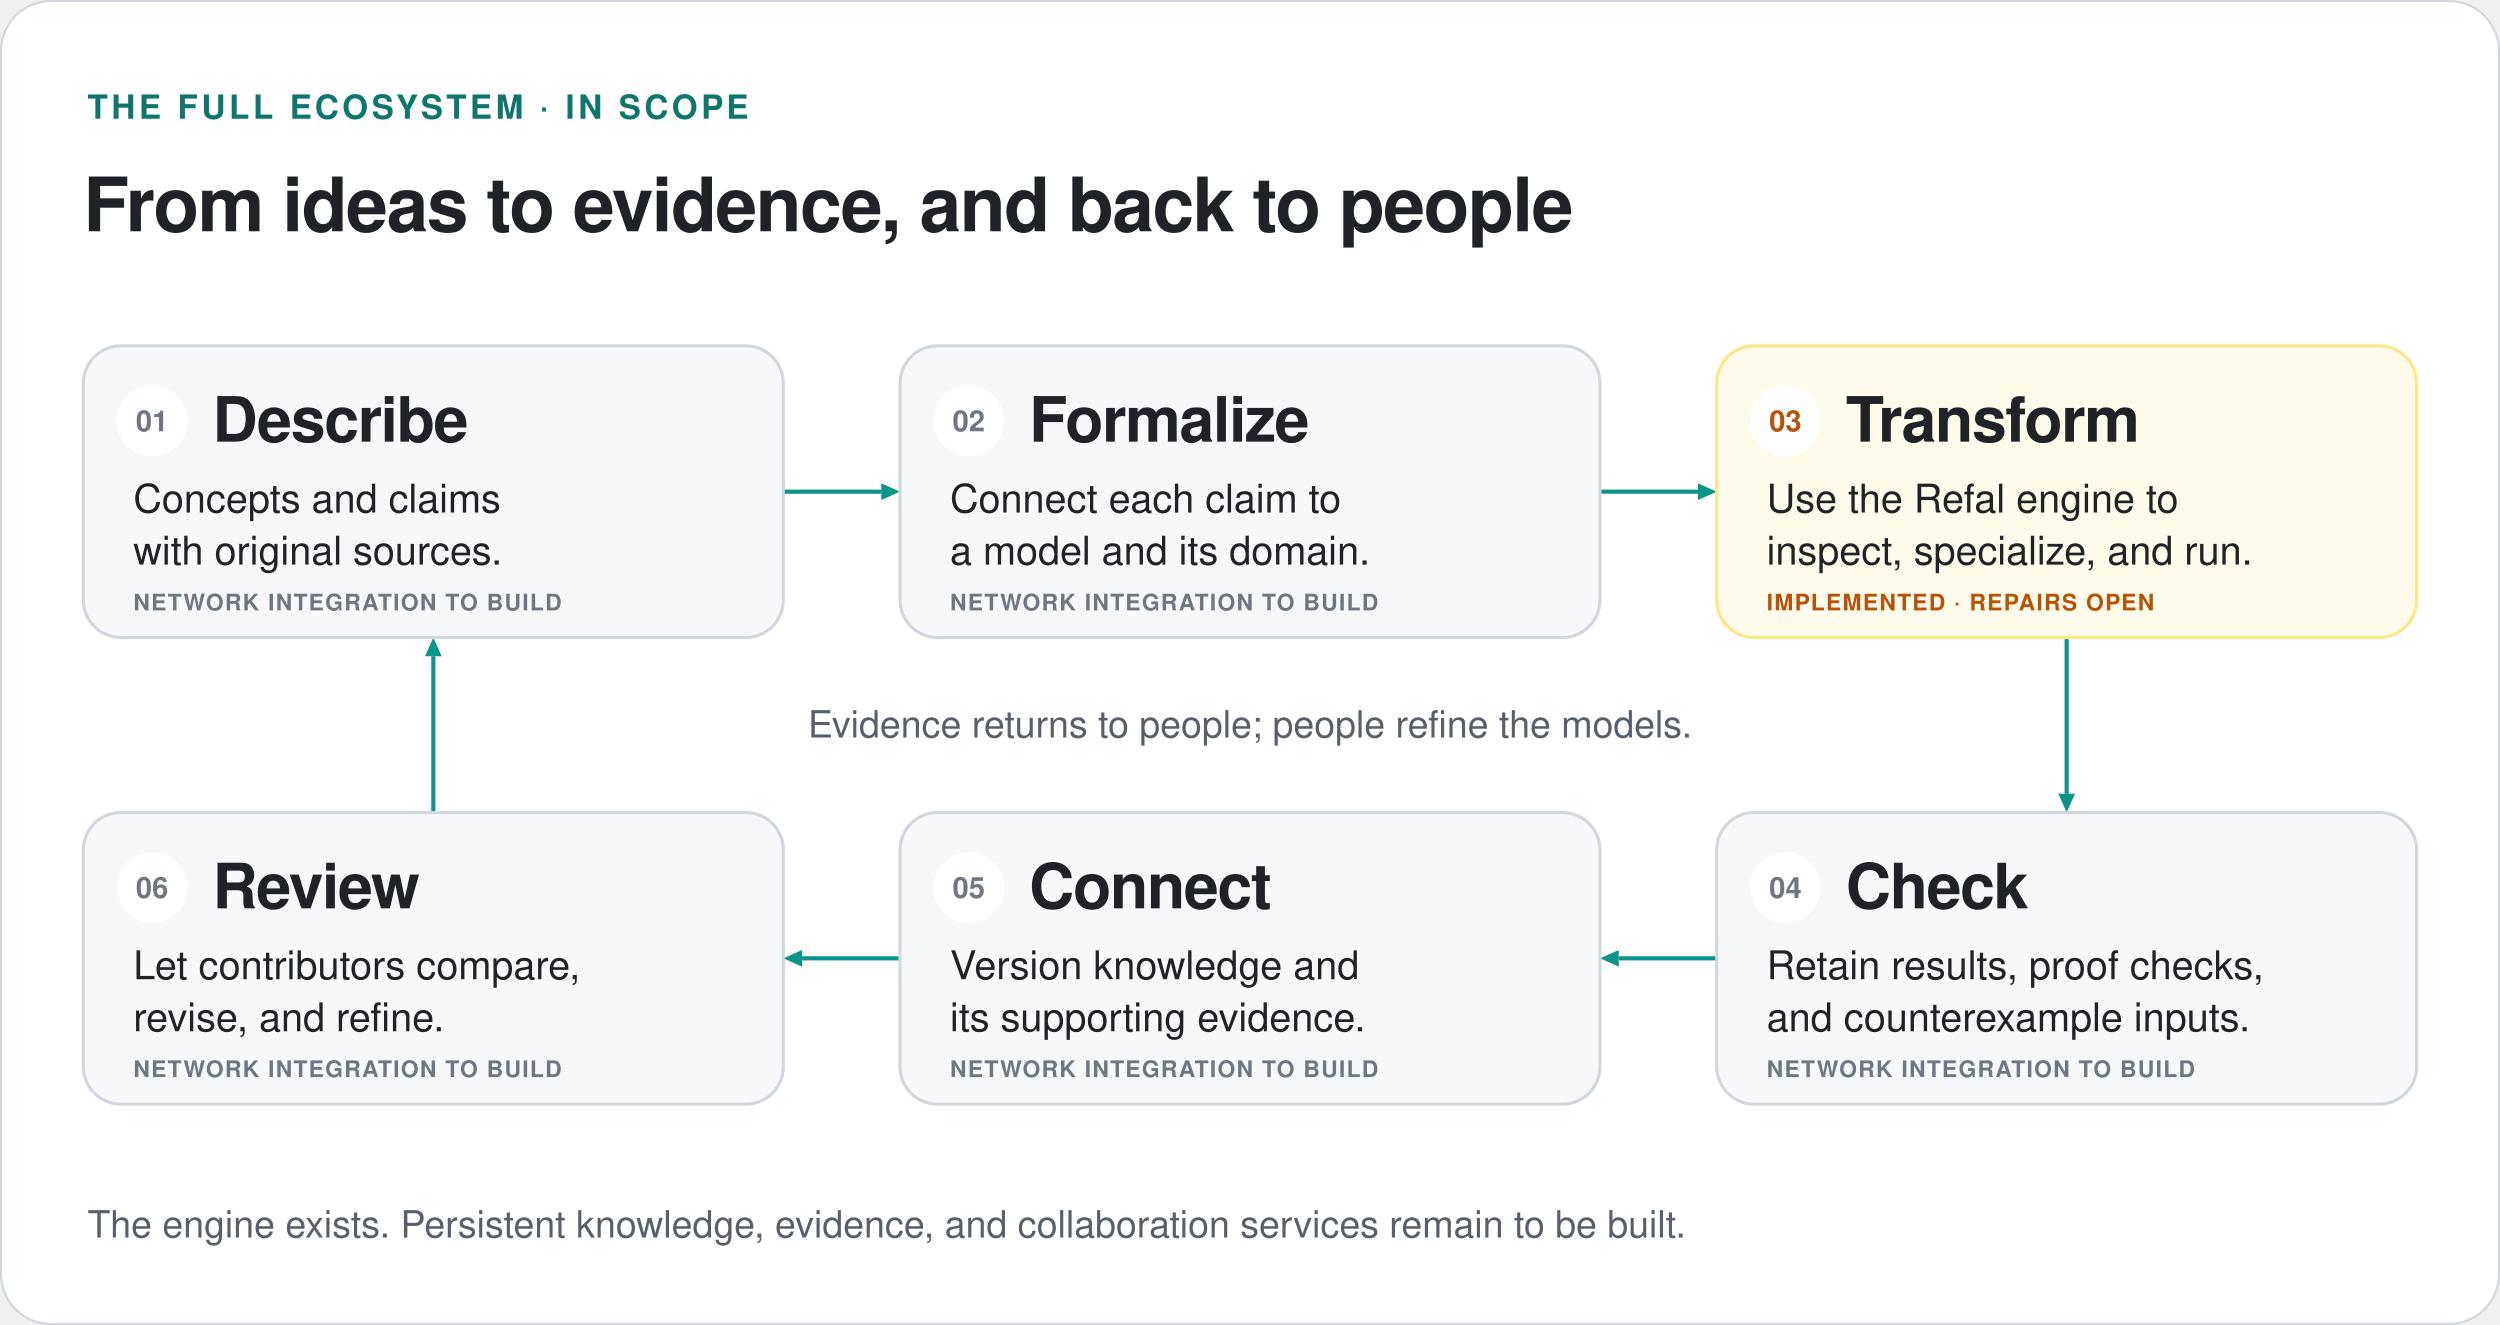
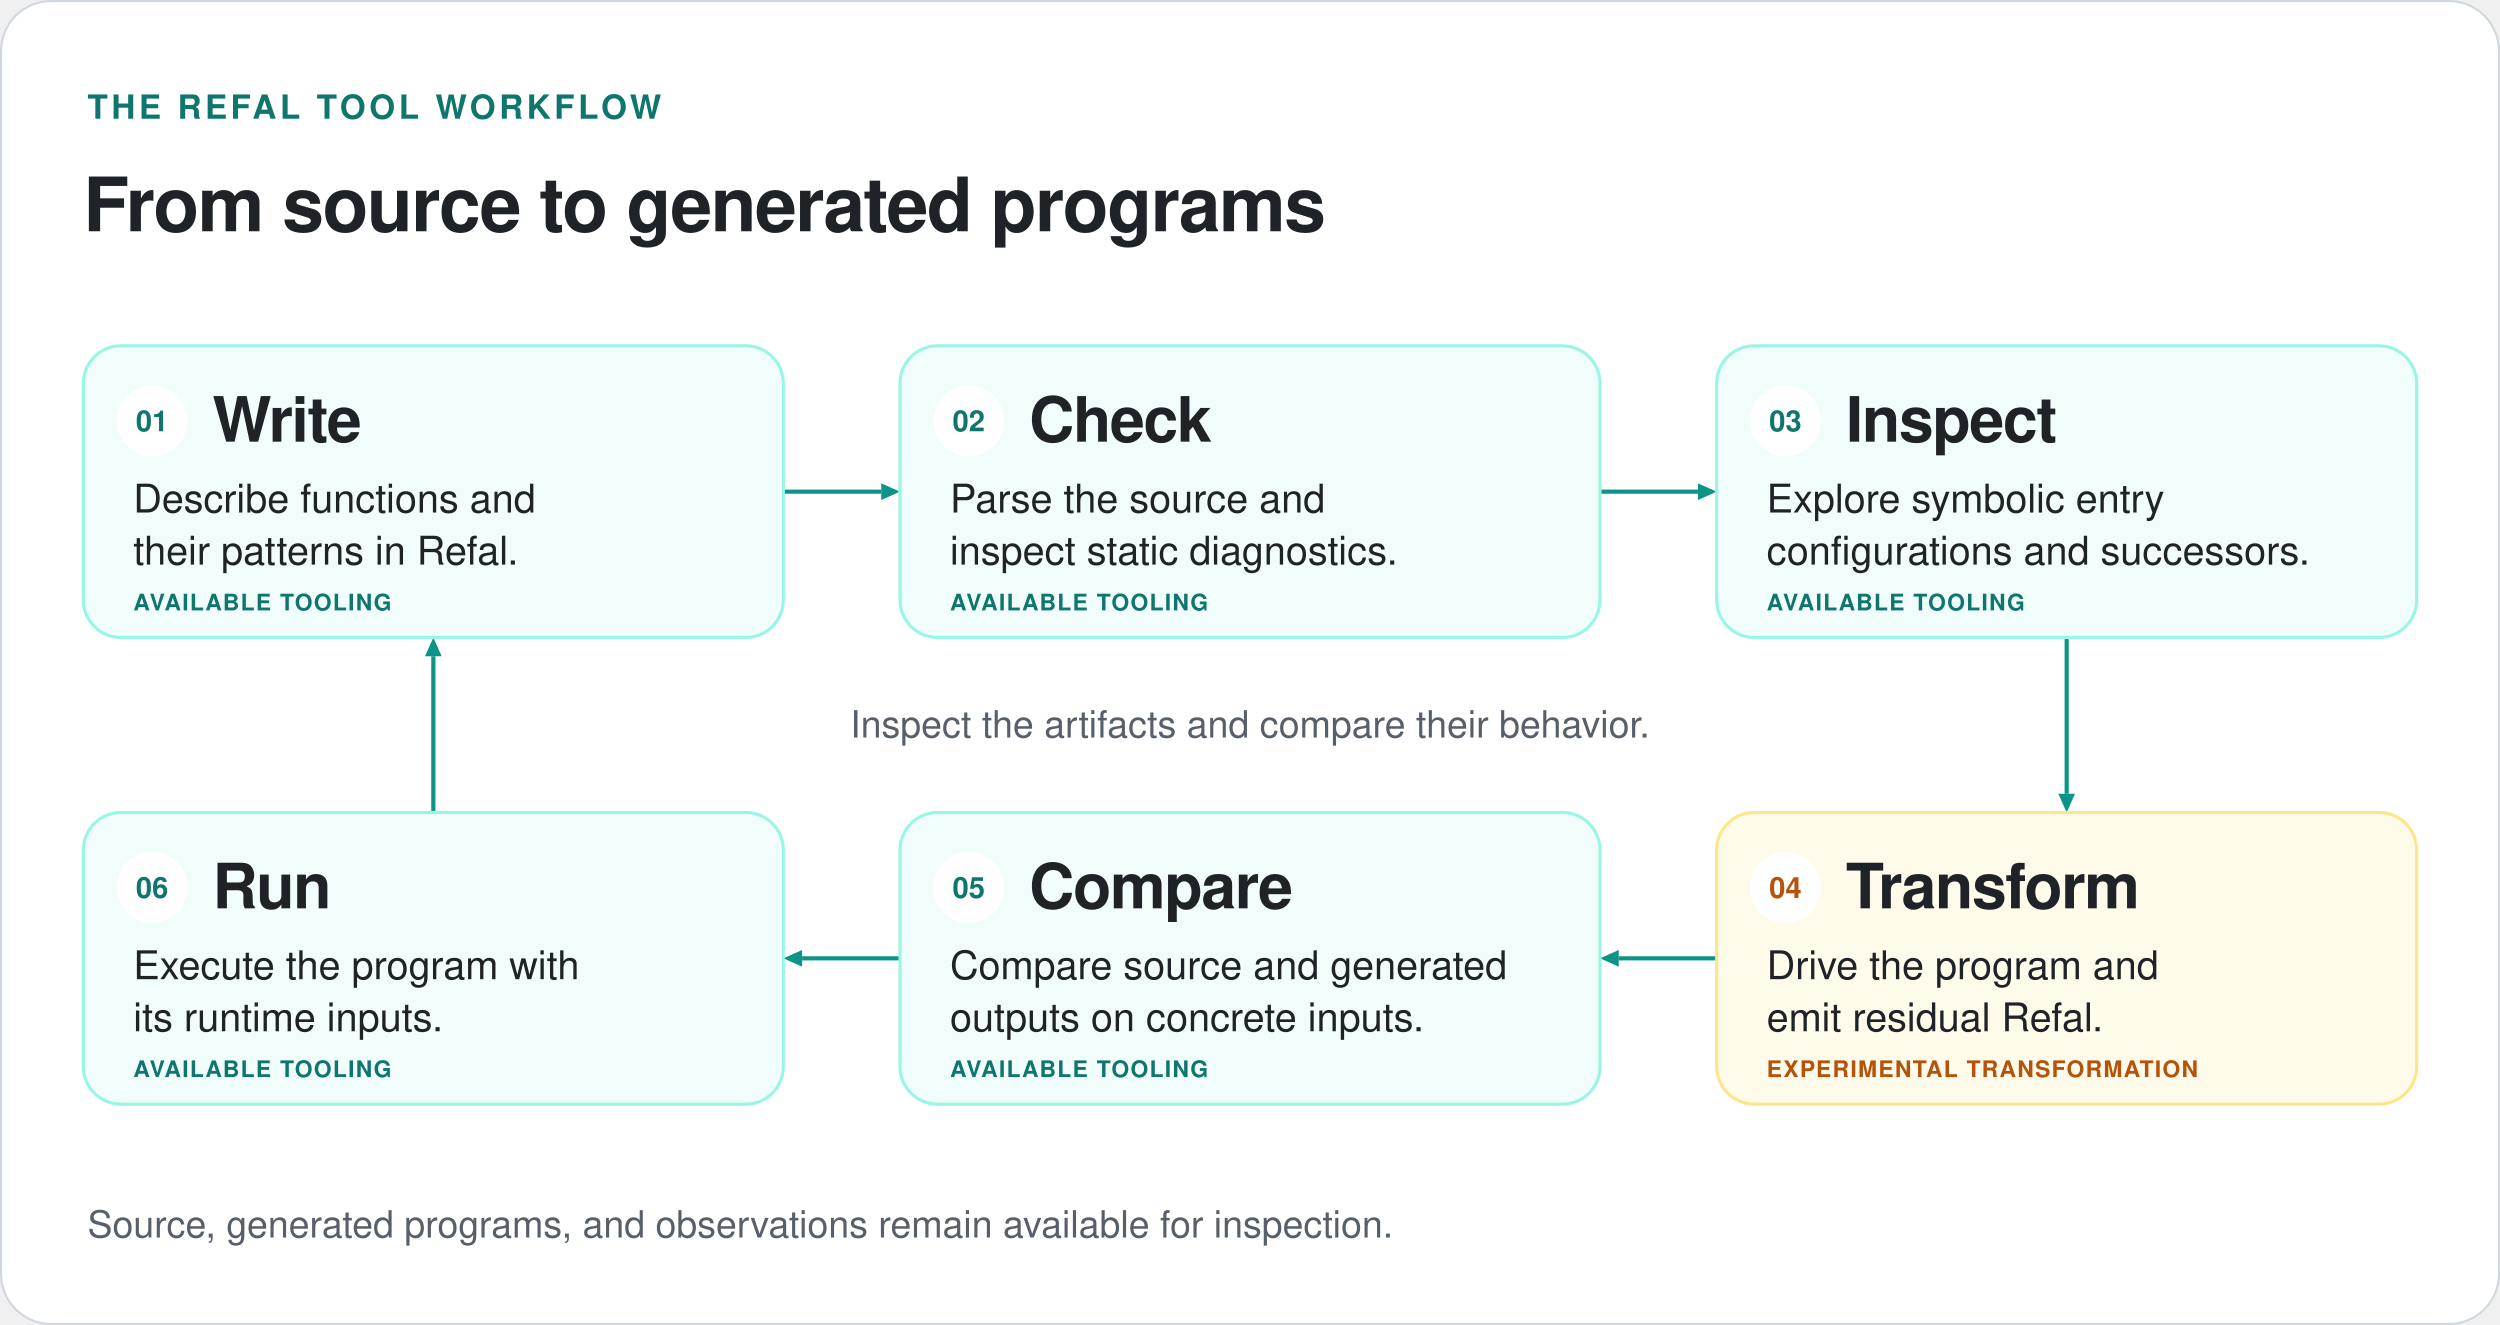
<svg xmlns="http://www.w3.org/2000/svg" viewBox="0 0 1200 636" width="1200" height="636" role="img" aria-labelledby="t d">
  <rect x="0.5" y="0.5" width="1199" height="635" rx="24" fill="#FFFFFF" stroke="#D0D7DE" stroke-width="1" />
-   <text x="42" y="57" font-family="ui-sans-serif, -apple-system, 'Segoe UI', Helvetica, Arial, sans-serif" font-size="16" font-weight="600" letter-spacing="1.7" fill="#0F766E">THE FULL ECOSYSTEM · IN SCOPE</text>
-   <text x="40" y="111" font-family="ui-sans-serif, -apple-system, 'Segoe UI', Helvetica, Arial, sans-serif" font-size="36" font-weight="700" letter-spacing="-0.7" fill="#1F2328">From ideas to evidence, and back to people</text>
+   <text x="42" y="57" font-family="ui-sans-serif, -apple-system, 'Segoe UI', Helvetica, Arial, sans-serif" font-size="16" font-weight="600" letter-spacing="1.7" fill="#0F766E">THE REFAL TOOL WORKFLOW</text>
+   <text x="40" y="111" font-family="ui-sans-serif, -apple-system, 'Segoe UI', Helvetica, Arial, sans-serif" font-size="36" font-weight="700" letter-spacing="-0.7" fill="#1F2328">From source to generated programs</text>
  <g>
    <line x1="376" y1="236" x2="423" y2="236" stroke="#0D9488" stroke-width="2" />
    <path d="M 432 236 L 423 240 L 423 232 Z" fill="#0D9488" />
  </g>
  <g>
    <line x1="768" y1="236" x2="815" y2="236" stroke="#0D9488" stroke-width="2" />
    <path d="M 824 236 L 815 240 L 815 232 Z" fill="#0D9488" />
  </g>
  <g>
    <line x1="992" y1="306" x2="992" y2="381" stroke="#0D9488" stroke-width="2" />
    <path d="M 992 390 L 988 381 L 996 381 Z" fill="#0D9488" />
  </g>
  <g>
    <line x1="824" y1="460" x2="777" y2="460" stroke="#0D9488" stroke-width="2" />
    <path d="M 768 460 L 777 456 L 777 464 Z" fill="#0D9488" />
  </g>
  <g>
    <line x1="432" y1="460" x2="385" y2="460" stroke="#0D9488" stroke-width="2" />
    <path d="M 376 460 L 385 456 L 385 464 Z" fill="#0D9488" />
  </g>
  <g>
    <line x1="208" y1="390" x2="208" y2="315" stroke="#0D9488" stroke-width="2" />
    <path d="M 208 306 L 212 315 L 204 315 Z" fill="#0D9488" />
  </g>
-   <rect x="40" y="166" width="336" height="140" rx="18" fill="#F6F8FA" stroke="#D0D7DE" stroke-width="1.5" />
+   <rect x="40" y="166" width="336" height="140" rx="18" fill="#F0FDFA" stroke="#99F6E4" stroke-width="1.5" />
  <circle cx="73" cy="202" r="17" fill="#FFFFFF" />
-   <text x="73" y="207" font-family="ui-sans-serif, -apple-system, 'Segoe UI', Helvetica, Arial, sans-serif" font-size="14" font-weight="600" text-anchor="middle" fill="#6E7781">01</text>
-   <text x="102" y="212" font-family="ui-sans-serif, -apple-system, 'Segoe UI', Helvetica, Arial, sans-serif" font-size="30" font-weight="600" letter-spacing="-0.6" fill="#1F2328">Describe</text>
-   <text x="64" y="246" font-family="ui-sans-serif, -apple-system, 'Segoe UI', Helvetica, Arial, sans-serif" font-size="19" fill="#1F2328">Concepts and claims</text>
-   <text x="64" y="271" font-family="ui-sans-serif, -apple-system, 'Segoe UI', Helvetica, Arial, sans-serif" font-size="19" fill="#1F2328">with original sources.</text>
-   <text x="64" y="293" font-family="ui-sans-serif, -apple-system, 'Segoe UI', Helvetica, Arial, sans-serif" font-size="11" font-weight="600" letter-spacing="0.6" fill="#6E7781">NETWORK INTEGRATION TO BUILD</text>
-   <rect x="432" y="166" width="336" height="140" rx="18" fill="#F6F8FA" stroke="#D0D7DE" stroke-width="1.5" />
+   <text x="73" y="207" font-family="ui-sans-serif, -apple-system, 'Segoe UI', Helvetica, Arial, sans-serif" font-size="14" font-weight="600" text-anchor="middle" fill="#0F766E">01</text>
+   <text x="102" y="212" font-family="ui-sans-serif, -apple-system, 'Segoe UI', Helvetica, Arial, sans-serif" font-size="30" font-weight="600" letter-spacing="-0.6" fill="#1F2328">Write</text>
+   <text x="64" y="246" font-family="ui-sans-serif, -apple-system, 'Segoe UI', Helvetica, Arial, sans-serif" font-size="19" fill="#1F2328">Describe functions and</text>
+   <text x="64" y="271" font-family="ui-sans-serif, -apple-system, 'Segoe UI', Helvetica, Arial, sans-serif" font-size="19" fill="#1F2328">their patterns in Refal.</text>
+   <text x="64" y="293" font-family="ui-sans-serif, -apple-system, 'Segoe UI', Helvetica, Arial, sans-serif" font-size="11" font-weight="600" letter-spacing="0.6" fill="#0F766E">AVAILABLE TOOLING</text>
+   <rect x="432" y="166" width="336" height="140" rx="18" fill="#F0FDFA" stroke="#99F6E4" stroke-width="1.5" />
  <circle cx="465" cy="202" r="17" fill="#FFFFFF" />
-   <text x="465" y="207" font-family="ui-sans-serif, -apple-system, 'Segoe UI', Helvetica, Arial, sans-serif" font-size="14" font-weight="600" text-anchor="middle" fill="#6E7781">02</text>
-   <text x="494" y="212" font-family="ui-sans-serif, -apple-system, 'Segoe UI', Helvetica, Arial, sans-serif" font-size="30" font-weight="600" letter-spacing="-0.6" fill="#1F2328">Formalize</text>
-   <text x="456" y="246" font-family="ui-sans-serif, -apple-system, 'Segoe UI', Helvetica, Arial, sans-serif" font-size="19" fill="#1F2328">Connect each claim to</text>
-   <text x="456" y="271" font-family="ui-sans-serif, -apple-system, 'Segoe UI', Helvetica, Arial, sans-serif" font-size="19" fill="#1F2328">a model and its domain.</text>
-   <text x="456" y="293" font-family="ui-sans-serif, -apple-system, 'Segoe UI', Helvetica, Arial, sans-serif" font-size="11" font-weight="600" letter-spacing="0.6" fill="#6E7781">NETWORK INTEGRATION TO BUILD</text>
-   <rect x="824" y="166" width="336" height="140" rx="18" fill="#FFFBEB" stroke="#FDE68A" stroke-width="1.5" />
+   <text x="465" y="207" font-family="ui-sans-serif, -apple-system, 'Segoe UI', Helvetica, Arial, sans-serif" font-size="14" font-weight="600" text-anchor="middle" fill="#0F766E">02</text>
+   <text x="494" y="212" font-family="ui-sans-serif, -apple-system, 'Segoe UI', Helvetica, Arial, sans-serif" font-size="30" font-weight="600" letter-spacing="-0.6" fill="#1F2328">Check</text>
+   <text x="456" y="246" font-family="ui-sans-serif, -apple-system, 'Segoe UI', Helvetica, Arial, sans-serif" font-size="19" fill="#1F2328">Parse the source and</text>
+   <text x="456" y="271" font-family="ui-sans-serif, -apple-system, 'Segoe UI', Helvetica, Arial, sans-serif" font-size="19" fill="#1F2328">inspect static diagnostics.</text>
+   <text x="456" y="293" font-family="ui-sans-serif, -apple-system, 'Segoe UI', Helvetica, Arial, sans-serif" font-size="11" font-weight="600" letter-spacing="0.6" fill="#0F766E">AVAILABLE TOOLING</text>
+   <rect x="824" y="166" width="336" height="140" rx="18" fill="#F0FDFA" stroke="#99F6E4" stroke-width="1.5" />
  <circle cx="857" cy="202" r="17" fill="#FFFFFF" />
-   <text x="857" y="207" font-family="ui-sans-serif, -apple-system, 'Segoe UI', Helvetica, Arial, sans-serif" font-size="14" font-weight="600" text-anchor="middle" fill="#B45309">03</text>
-   <text x="886" y="212" font-family="ui-sans-serif, -apple-system, 'Segoe UI', Helvetica, Arial, sans-serif" font-size="30" font-weight="600" letter-spacing="-0.6" fill="#1F2328">Transform</text>
-   <text x="848" y="246" font-family="ui-sans-serif, -apple-system, 'Segoe UI', Helvetica, Arial, sans-serif" font-size="19" fill="#1F2328">Use the Refal engine to</text>
-   <text x="848" y="271" font-family="ui-sans-serif, -apple-system, 'Segoe UI', Helvetica, Arial, sans-serif" font-size="19" fill="#1F2328">inspect, specialize, and run.</text>
-   <text x="848" y="293" font-family="ui-sans-serif, -apple-system, 'Segoe UI', Helvetica, Arial, sans-serif" font-size="11" font-weight="600" letter-spacing="0.6" fill="#B45309">IMPLEMENTED · REPAIRS OPEN</text>
-   <rect x="824" y="390" width="336" height="140" rx="18" fill="#F6F8FA" stroke="#D0D7DE" stroke-width="1.5" />
+   <text x="857" y="207" font-family="ui-sans-serif, -apple-system, 'Segoe UI', Helvetica, Arial, sans-serif" font-size="14" font-weight="600" text-anchor="middle" fill="#0F766E">03</text>
+   <text x="886" y="212" font-family="ui-sans-serif, -apple-system, 'Segoe UI', Helvetica, Arial, sans-serif" font-size="30" font-weight="600" letter-spacing="-0.6" fill="#1F2328">Inspect</text>
+   <text x="848" y="246" font-family="ui-sans-serif, -apple-system, 'Segoe UI', Helvetica, Arial, sans-serif" font-size="19" fill="#1F2328">Explore symbolic entry</text>
+   <text x="848" y="271" font-family="ui-sans-serif, -apple-system, 'Segoe UI', Helvetica, Arial, sans-serif" font-size="19" fill="#1F2328">configurations and successors.</text>
+   <text x="848" y="293" font-family="ui-sans-serif, -apple-system, 'Segoe UI', Helvetica, Arial, sans-serif" font-size="11" font-weight="600" letter-spacing="0.6" fill="#0F766E">AVAILABLE TOOLING</text>
+   <rect x="824" y="390" width="336" height="140" rx="18" fill="#FFFBEB" stroke="#FDE68A" stroke-width="1.5" />
  <circle cx="857" cy="426" r="17" fill="#FFFFFF" />
-   <text x="857" y="431" font-family="ui-sans-serif, -apple-system, 'Segoe UI', Helvetica, Arial, sans-serif" font-size="14" font-weight="600" text-anchor="middle" fill="#6E7781">04</text>
-   <text x="886" y="436" font-family="ui-sans-serif, -apple-system, 'Segoe UI', Helvetica, Arial, sans-serif" font-size="30" font-weight="600" letter-spacing="-0.6" fill="#1F2328">Check</text>
-   <text x="848" y="470" font-family="ui-sans-serif, -apple-system, 'Segoe UI', Helvetica, Arial, sans-serif" font-size="19" fill="#1F2328">Retain results, proof checks,</text>
-   <text x="848" y="495" font-family="ui-sans-serif, -apple-system, 'Segoe UI', Helvetica, Arial, sans-serif" font-size="19" fill="#1F2328">and counterexample inputs.</text>
-   <text x="848" y="517" font-family="ui-sans-serif, -apple-system, 'Segoe UI', Helvetica, Arial, sans-serif" font-size="11" font-weight="600" letter-spacing="0.6" fill="#6E7781">NETWORK INTEGRATION TO BUILD</text>
-   <rect x="432" y="390" width="336" height="140" rx="18" fill="#F6F8FA" stroke="#D0D7DE" stroke-width="1.5" />
+   <text x="857" y="431" font-family="ui-sans-serif, -apple-system, 'Segoe UI', Helvetica, Arial, sans-serif" font-size="14" font-weight="600" text-anchor="middle" fill="#B45309">04</text>
+   <text x="886" y="436" font-family="ui-sans-serif, -apple-system, 'Segoe UI', Helvetica, Arial, sans-serif" font-size="30" font-weight="600" letter-spacing="-0.6" fill="#1F2328">Transform</text>
+   <text x="848" y="470" font-family="ui-sans-serif, -apple-system, 'Segoe UI', Helvetica, Arial, sans-serif" font-size="19" fill="#1F2328">Drive the program and</text>
+   <text x="848" y="495" font-family="ui-sans-serif, -apple-system, 'Segoe UI', Helvetica, Arial, sans-serif" font-size="19" fill="#1F2328">emit residual Refal.</text>
+   <text x="848" y="517" font-family="ui-sans-serif, -apple-system, 'Segoe UI', Helvetica, Arial, sans-serif" font-size="11" font-weight="600" letter-spacing="0.6" fill="#B45309">EXPERIMENTAL TRANSFORMATION</text>
+   <rect x="432" y="390" width="336" height="140" rx="18" fill="#F0FDFA" stroke="#99F6E4" stroke-width="1.5" />
  <circle cx="465" cy="426" r="17" fill="#FFFFFF" />
-   <text x="465" y="431" font-family="ui-sans-serif, -apple-system, 'Segoe UI', Helvetica, Arial, sans-serif" font-size="14" font-weight="600" text-anchor="middle" fill="#6E7781">05</text>
-   <text x="494" y="436" font-family="ui-sans-serif, -apple-system, 'Segoe UI', Helvetica, Arial, sans-serif" font-size="30" font-weight="600" letter-spacing="-0.6" fill="#1F2328">Connect</text>
-   <text x="456" y="470" font-family="ui-sans-serif, -apple-system, 'Segoe UI', Helvetica, Arial, sans-serif" font-size="19" fill="#1F2328">Version knowledge and</text>
-   <text x="456" y="495" font-family="ui-sans-serif, -apple-system, 'Segoe UI', Helvetica, Arial, sans-serif" font-size="19" fill="#1F2328">its supporting evidence.</text>
-   <text x="456" y="517" font-family="ui-sans-serif, -apple-system, 'Segoe UI', Helvetica, Arial, sans-serif" font-size="11" font-weight="600" letter-spacing="0.6" fill="#6E7781">NETWORK INTEGRATION TO BUILD</text>
-   <rect x="40" y="390" width="336" height="140" rx="18" fill="#F6F8FA" stroke="#D0D7DE" stroke-width="1.5" />
+   <text x="465" y="431" font-family="ui-sans-serif, -apple-system, 'Segoe UI', Helvetica, Arial, sans-serif" font-size="14" font-weight="600" text-anchor="middle" fill="#0F766E">05</text>
+   <text x="494" y="436" font-family="ui-sans-serif, -apple-system, 'Segoe UI', Helvetica, Arial, sans-serif" font-size="30" font-weight="600" letter-spacing="-0.6" fill="#1F2328">Compare</text>
+   <text x="456" y="470" font-family="ui-sans-serif, -apple-system, 'Segoe UI', Helvetica, Arial, sans-serif" font-size="19" fill="#1F2328">Compare source and generated</text>
+   <text x="456" y="495" font-family="ui-sans-serif, -apple-system, 'Segoe UI', Helvetica, Arial, sans-serif" font-size="19" fill="#1F2328">outputs on concrete inputs.</text>
+   <text x="456" y="517" font-family="ui-sans-serif, -apple-system, 'Segoe UI', Helvetica, Arial, sans-serif" font-size="11" font-weight="600" letter-spacing="0.6" fill="#0F766E">AVAILABLE TOOLING</text>
+   <rect x="40" y="390" width="336" height="140" rx="18" fill="#F0FDFA" stroke="#99F6E4" stroke-width="1.5" />
  <circle cx="73" cy="426" r="17" fill="#FFFFFF" />
-   <text x="73" y="431" font-family="ui-sans-serif, -apple-system, 'Segoe UI', Helvetica, Arial, sans-serif" font-size="14" font-weight="600" text-anchor="middle" fill="#6E7781">06</text>
-   <text x="102" y="436" font-family="ui-sans-serif, -apple-system, 'Segoe UI', Helvetica, Arial, sans-serif" font-size="30" font-weight="600" letter-spacing="-0.6" fill="#1F2328">Review</text>
-   <text x="64" y="470" font-family="ui-sans-serif, -apple-system, 'Segoe UI', Helvetica, Arial, sans-serif" font-size="19" fill="#1F2328">Let contributors compare,</text>
-   <text x="64" y="495" font-family="ui-sans-serif, -apple-system, 'Segoe UI', Helvetica, Arial, sans-serif" font-size="19" fill="#1F2328">revise, and refine.</text>
-   <text x="64" y="517" font-family="ui-sans-serif, -apple-system, 'Segoe UI', Helvetica, Arial, sans-serif" font-size="11" font-weight="600" letter-spacing="0.6" fill="#6E7781">NETWORK INTEGRATION TO BUILD</text>
-   <text x="600" y="354" font-family="ui-sans-serif, -apple-system, 'Segoe UI', Helvetica, Arial, sans-serif" font-size="18" text-anchor="middle" fill="#57606A">Evidence returns to people; people refine the models.</text>
-   <text x="42" y="594" font-family="ui-sans-serif, -apple-system, 'Segoe UI', Helvetica, Arial, sans-serif" font-size="18" fill="#57606A">The engine exists. Persistent knowledge, evidence, and collaboration services remain to be built.</text>
+   <text x="73" y="431" font-family="ui-sans-serif, -apple-system, 'Segoe UI', Helvetica, Arial, sans-serif" font-size="14" font-weight="600" text-anchor="middle" fill="#0F766E">06</text>
+   <text x="102" y="436" font-family="ui-sans-serif, -apple-system, 'Segoe UI', Helvetica, Arial, sans-serif" font-size="30" font-weight="600" letter-spacing="-0.6" fill="#1F2328">Run</text>
+   <text x="64" y="470" font-family="ui-sans-serif, -apple-system, 'Segoe UI', Helvetica, Arial, sans-serif" font-size="19" fill="#1F2328">Execute the program with</text>
+   <text x="64" y="495" font-family="ui-sans-serif, -apple-system, 'Segoe UI', Helvetica, Arial, sans-serif" font-size="19" fill="#1F2328">its runtime inputs.</text>
+   <text x="64" y="517" font-family="ui-sans-serif, -apple-system, 'Segoe UI', Helvetica, Arial, sans-serif" font-size="11" font-weight="600" letter-spacing="0.6" fill="#0F766E">AVAILABLE TOOLING</text>
+   <text x="600" y="354" font-family="ui-sans-serif, -apple-system, 'Segoe UI', Helvetica, Arial, sans-serif" font-size="18" text-anchor="middle" fill="#57606A">Inspect the artifacts and compare their behavior.</text>
+   <text x="42" y="594" font-family="ui-sans-serif, -apple-system, 'Segoe UI', Helvetica, Arial, sans-serif" font-size="18" fill="#57606A">Source, generated programs, and observations remain available for inspection.</text>
</svg>
